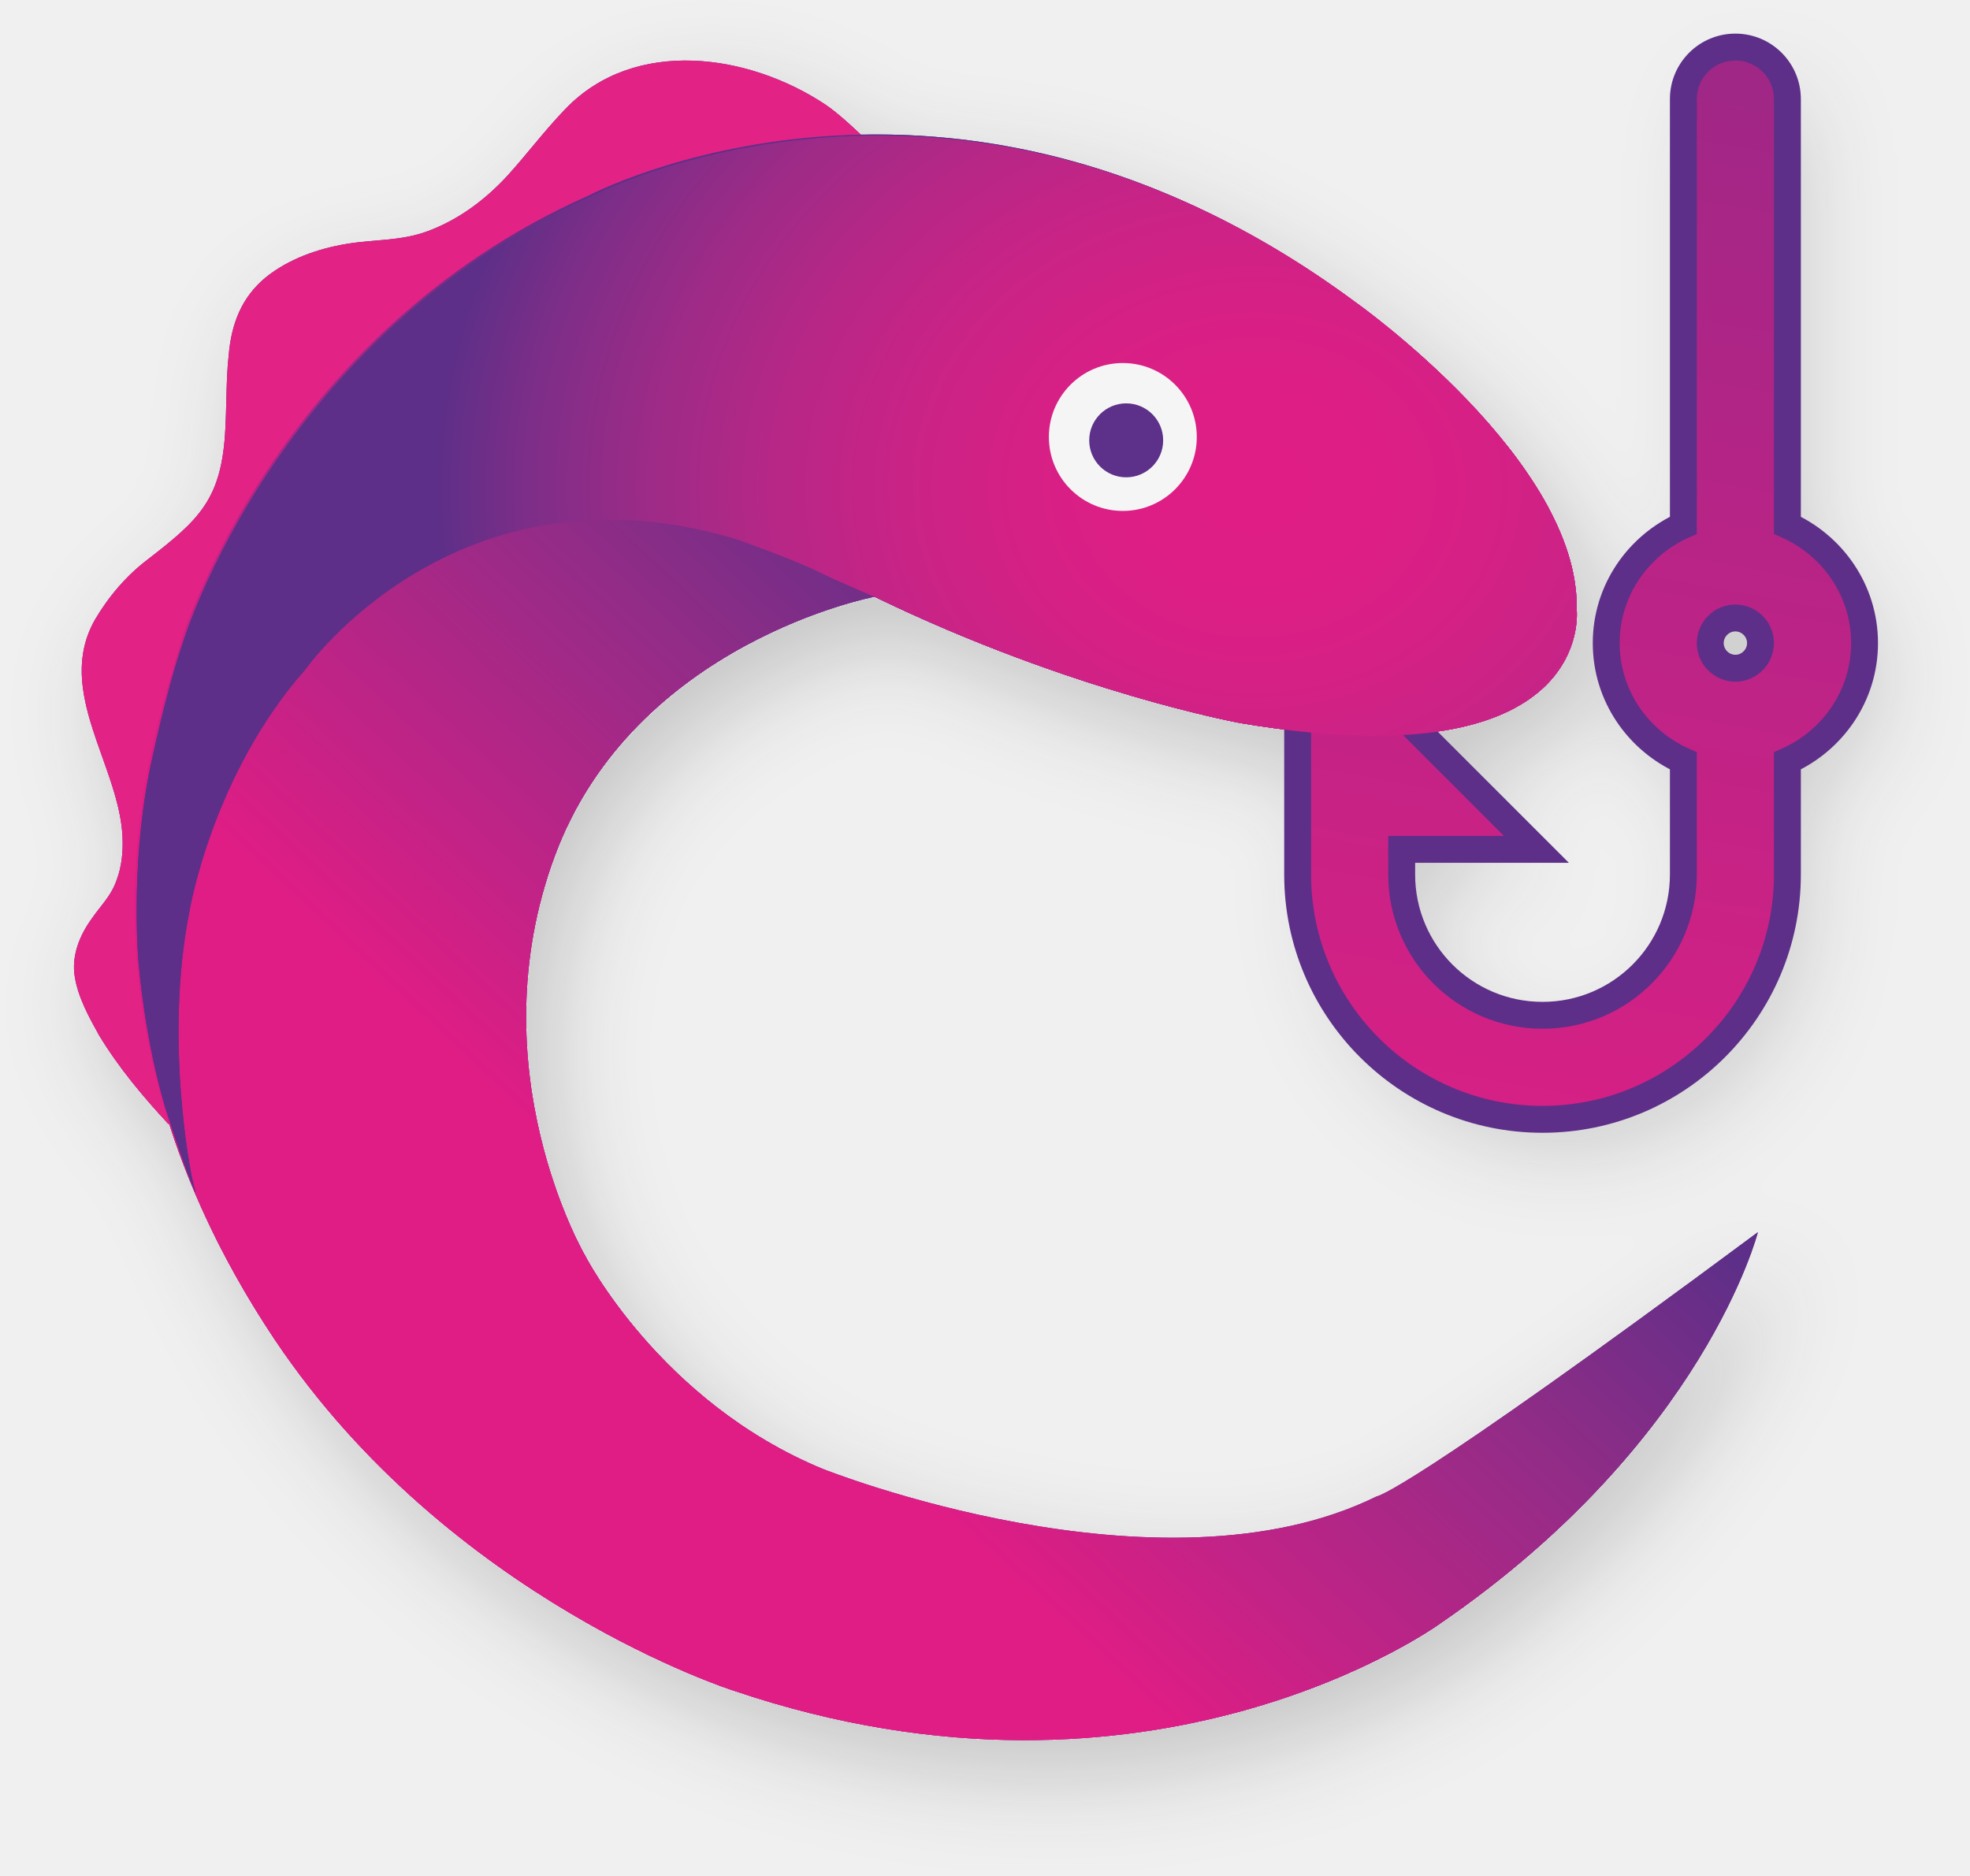
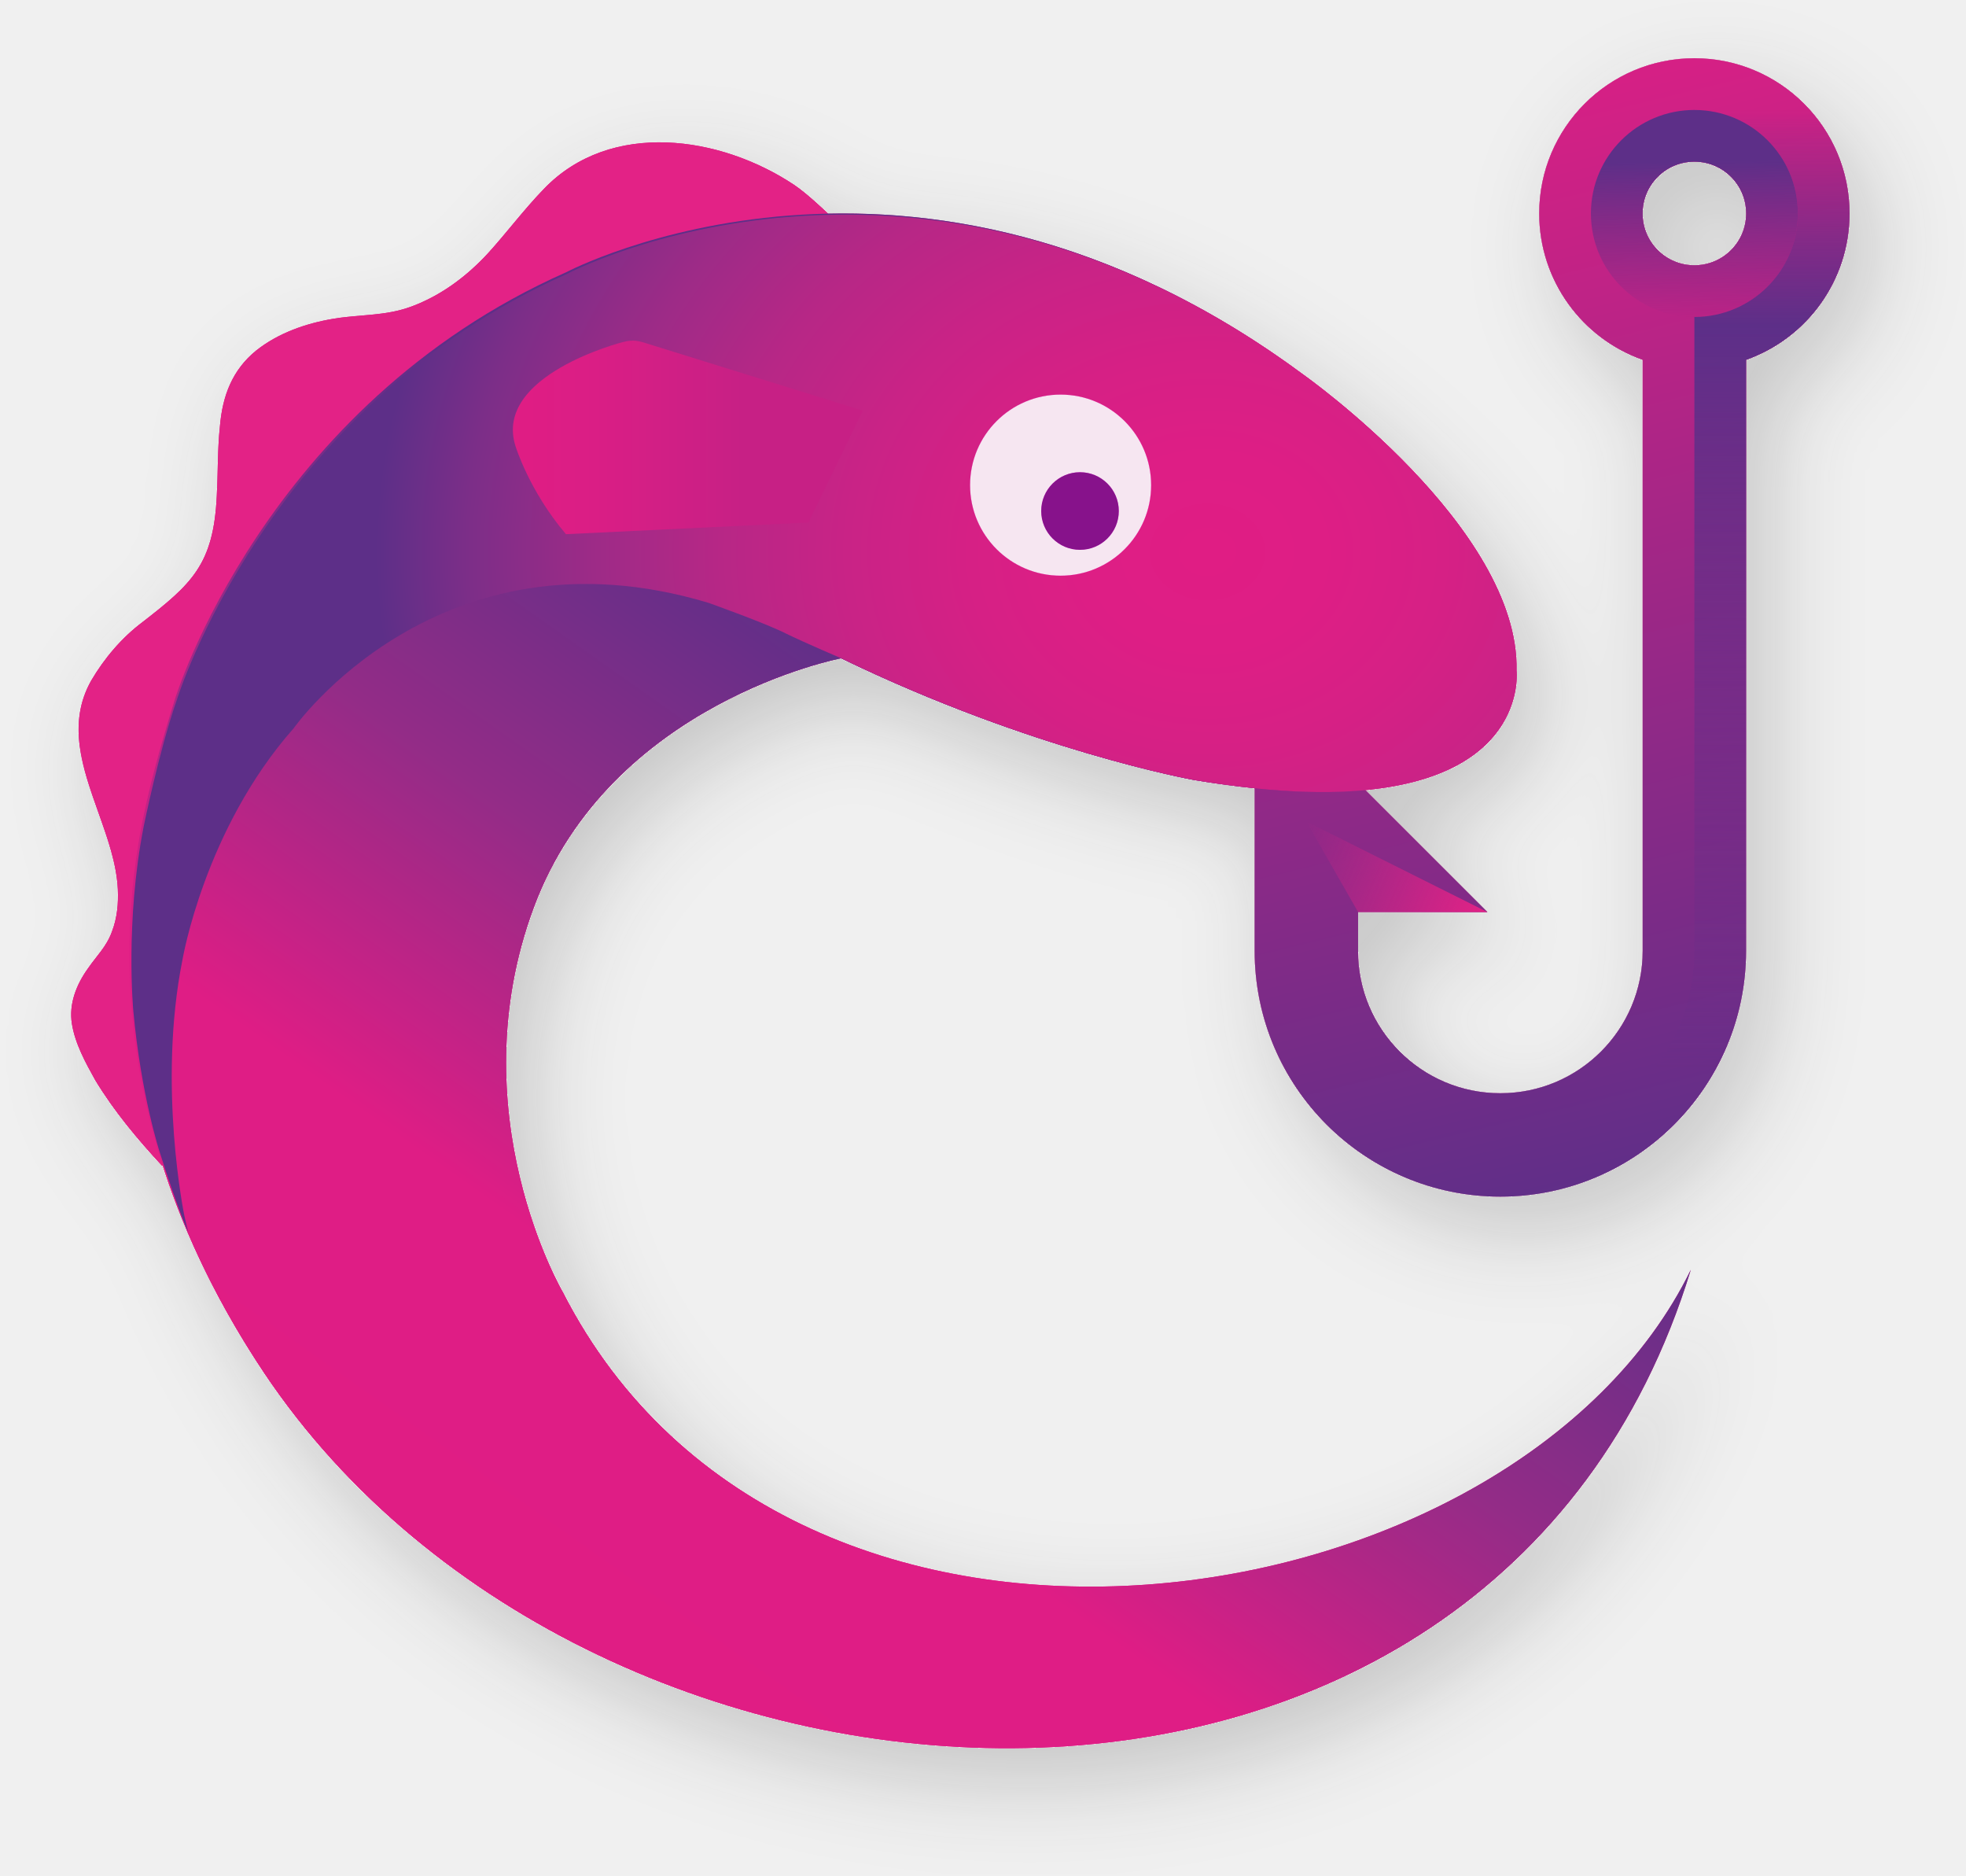
- <svg xmlns="http://www.w3.org/2000/svg" width="293" height="279" viewBox="0 0 293 279" fill="none">
-   <g clip-path="url(#clip0_3_51)">
-     <g filter="url(#filter0_d_3_51)">
-       <path fill-rule="evenodd" clip-rule="evenodd" d="M263.842 79.48C270.497 81.889 275.316 88.2 275.316 95.658C275.316 103.116 270.497 109.426 263.842 111.836V130.079C263.842 149.068 248.41 164.5 229.421 164.5C210.432 164.5 195 149.068 195 130.079V108.968C193.751 108.849 192.462 108.708 191.133 108.541C189.043 108.284 186.852 107.966 184.555 107.583C184.555 107.583 159.555 103.083 130.055 88.783C130.055 88.783 94.356 95.583 82.555 127.283C70.755 158.983 87.055 186.783 87.055 186.783C87.055 186.783 98.156 208.483 122.355 218.483C122.355 218.483 172.5 238.5 204.755 222.583C204.755 222.583 208.5 222.583 261.455 183.283C261.455 183.283 253.555 214.483 214.255 241.483C214.255 241.483 171.555 272.683 109.055 251.483C109.055 251.483 66.856 238.083 40.855 199.283C34.037 189.076 28.719 178.352 25.16 167.213C25.111 167.193 25.063 167.181 25.014 167.181C21.214 163.081 17.614 158.781 14.714 153.981C13.214 151.281 11.614 148.381 11.114 145.281C10.614 142.181 11.814 139.181 13.614 136.681C14.005 136.11 14.423 135.575 14.838 135.043C15.804 133.807 16.755 132.589 17.314 130.981C18.114 128.881 18.314 126.681 18.214 124.481C18.03 120.545 16.615 116.569 15.198 112.587C12.763 105.743 10.321 98.882 14.114 92.181C16.114 88.781 18.814 85.581 22.014 83.181C29.614 77.281 33.014 74.281 33.514 63.681C33.589 62.328 33.622 60.962 33.655 59.592L33.655 59.592L33.655 59.592L33.655 59.592L33.655 59.591L33.655 59.591L33.655 59.591C33.709 57.314 33.764 55.028 34.014 52.781C34.414 48.181 35.914 44.181 39.614 41.181C43.014 38.481 47.314 36.981 51.514 36.281C52.97 36.032 54.414 35.91 55.849 35.788C58.456 35.567 61.035 35.348 63.614 34.381C68.214 32.681 72.214 29.681 75.514 26.081C76.741 24.727 77.914 23.319 79.094 21.904C80.704 19.973 82.326 18.027 84.114 16.181C94.414 5.481 111.414 7.981 122.814 15.581C124.636 16.796 127.362 19.366 128.051 20.024C143.151 19.704 161.414 22.463 180.968 32.242C187.689 35.575 194.563 39.734 201.514 44.881C201.514 44.881 235.014 68.481 234.514 90.681C234.514 90.681 236.503 107.788 208.679 109.337L223.684 124.342H206.474V130.079C206.474 142.757 216.743 153.026 229.421 153.026C242.099 153.026 252.368 142.757 252.368 130.079V111.836C245.714 109.426 240.895 103.116 240.895 95.658C240.895 88.2 245.714 81.889 252.368 79.48V14.737C252.368 11.569 254.937 9 258.105 9C261.274 9 263.842 11.569 263.842 14.737V79.48ZM252.368 95.658C252.368 98.813 254.95 101.395 258.105 101.395C261.261 101.395 263.842 98.813 263.842 95.658C263.842 92.503 261.261 89.921 258.105 89.921C254.95 89.921 252.368 92.503 252.368 95.658Z" fill="#5D3089" />
+ <svg xmlns="http://www.w3.org/2000/svg" width="304" height="290" viewBox="0 0 304 290" fill="none">
+   <g clip-path="url(#clip0_63_124)">
+     <g filter="url(#filter0_d_63_124)">
+       <path fill-rule="evenodd" clip-rule="evenodd" d="M286 33C286 43.45 279.322 52.34 270 55.634V147C270 159.194 264.256 170.047 255.327 177C248.888 182.014 240.793 185 232 185C211.013 185 194 167.987 194 147V141V129V121.869C193.066 121.773 192.111 121.664 191.134 121.541C189.044 121.284 186.853 120.967 184.555 120.583C184.555 120.583 159.555 116.083 130.055 101.783C130.055 101.783 94.356 108.583 82.555 140.283C70.755 171.983 87.055 199.783 87.055 199.783C122.569 269.21 234.255 252 261.455 196.283C230.87 296.242 91.733 288.208 40.855 212.283C34.037 202.076 28.719 191.352 25.16 180.213C25.111 180.193 25.063 180.181 25.014 180.181C21.214 176.081 17.614 171.781 14.714 166.981C13.214 164.281 11.614 161.381 11.114 158.281C10.614 155.181 11.814 152.181 13.614 149.681C14.005 149.11 14.423 148.575 14.838 148.043L14.838 148.043C15.804 146.807 16.755 145.589 17.314 143.981C18.114 141.881 18.314 139.681 18.214 137.481C18.03 133.545 16.615 129.569 15.198 125.587C12.763 118.743 10.321 111.882 14.114 105.181C16.114 101.781 18.814 98.581 22.014 96.181C29.614 90.281 33.014 87.281 33.514 76.681C33.589 75.328 33.622 73.962 33.655 72.591L33.655 72.591C33.709 70.314 33.764 68.028 34.014 65.781C34.414 61.181 35.914 57.181 39.614 54.181C43.014 51.481 47.314 49.981 51.514 49.281C52.97 49.032 54.414 48.91 55.849 48.788C58.456 48.567 61.035 48.348 63.614 47.381C68.214 45.681 72.214 42.681 75.514 39.081C76.741 37.727 77.914 36.319 79.094 34.904L79.095 34.903C80.704 32.973 82.326 31.027 84.114 29.181C94.414 18.481 111.414 20.981 122.814 28.581C124.636 29.796 127.362 32.366 128.051 33.025C143.151 32.704 161.415 35.463 180.969 45.242C187.689 48.575 194.563 52.734 201.514 57.881C201.514 57.881 235.014 81.481 234.514 103.681C234.514 103.681 236.383 119.757 211.152 122.152L230 141H210V147C210 159.15 219.85 169 232 169C244.15 169 254 159.15 254 147V55.634C244.678 52.34 238 43.45 238 33C238 19.745 248.745 9 262 9C269.108 9 275.494 12.09 279.889 17C280.104 17.24 280.314 17.485 280.52 17.734C283.943 21.882 286 27.201 286 33ZM262 41C266.418 41 270 37.418 270 33C270 28.582 266.418 25 262 25C257.582 25 254 28.582 254 33C254 37.418 257.582 41 262 41Z" fill="#D72085" />
    </g>
-     <g clip-path="url(#clip1_3_51)">
-       <path d="M25.614 167.581C20.414 151.381 18.914 134.281 21.914 116.681C23.214 109.381 25.214 102.381 27.414 95.281C27.414 95.281 41.214 49.981 87.914 29.281C87.914 29.281 104.014 20.781 128.214 20.181C128.214 20.181 124.914 16.981 122.814 15.581C111.414 7.981 94.414 5.481 84.114 16.181C81.014 19.381 78.414 22.881 75.514 26.081C72.214 29.681 68.214 32.681 63.614 34.381C59.614 35.881 55.614 35.581 51.514 36.281C47.314 36.981 43.014 38.481 39.614 41.181C35.914 44.181 34.414 48.181 34.014 52.781C33.614 56.381 33.714 60.081 33.514 63.681C33.014 74.281 29.614 77.281 22.014 83.181C18.814 85.581 16.114 88.781 14.114 92.181C8.114 102.781 17.714 113.781 18.214 124.481C18.314 126.681 18.114 128.881 17.314 130.981C16.514 133.281 14.914 134.781 13.614 136.681C11.814 139.181 10.614 142.181 11.114 145.281C11.614 148.381 13.214 151.281 14.714 153.981C17.614 158.781 21.214 163.081 25.014 167.181C25.214 167.181 25.414 167.381 25.614 167.581Z" fill="#E32286" />
-       <path d="M204.755 222.583C172.5 238.5 122.355 218.483 122.355 218.483C98.156 208.483 87.055 186.783 87.055 186.783C87.055 186.783 70.755 158.983 82.555 127.283C94.356 95.583 130.055 88.783 130.055 88.783C159.555 103.083 184.555 107.583 184.555 107.583C237.255 116.383 234.255 90.583 234.255 90.583C234.755 68.383 201.255 44.783 201.255 44.783C141.555 0.483 87.555 29.083 87.555 29.083C40.855 49.783 27.055 95.083 27.055 95.083C24.855 102.183 22.855 109.183 21.555 116.483C16.456 146.183 24.155 174.283 40.855 199.283C66.856 238.083 109.055 251.483 109.055 251.483C171.555 272.683 214.255 241.483 214.255 241.483C253.555 214.483 261.455 183.283 261.455 183.283C208.5 222.583 204.755 222.583 204.755 222.583Z" fill="url(#paint0_linear_3_51)" />
-       <path d="M234.514 90.681C235.014 68.481 201.514 44.881 201.514 44.881C141.814 0.681 87.814 29.281 87.814 29.281C41.114 49.981 27.314 95.281 27.314 95.281C24.614 102.981 22.214 114.781 22.214 114.781C19.314 129.581 20.614 143.281 20.614 143.281C21.814 156.381 24.714 165.181 24.714 165.181C27.714 174.581 29.114 177.481 29.114 177.481C29.014 177.181 28.514 174.981 28.514 174.981C28.514 174.981 24.314 154.781 28.214 135.381C28.214 135.381 31.614 115.181 45.414 99.581C45.414 99.581 67.814 67.681 109.514 80.181C109.514 80.181 118.514 83.381 121.614 84.981C124.714 86.481 130.114 88.781 130.114 88.781C159.614 103.081 184.614 107.581 184.614 107.581C237.514 116.481 234.514 90.681 234.514 90.681Z" fill="url(#paint1_radial_3_51)" />
-       <path d="M208.474 130.079V126.342H223.684H228.513L225.098 122.928L196.414 94.244L193 90.829V95.658V130.079C193 150.172 209.328 166.5 229.421 166.5C249.515 166.5 265.842 150.172 265.842 130.079V113.183C272.555 110.183 277.316 103.502 277.316 95.658C277.316 87.814 272.555 81.133 265.842 78.132V14.737C265.842 10.464 262.378 7 258.105 7C253.832 7 250.368 10.464 250.368 14.737V78.132C243.656 81.133 238.895 87.814 238.895 95.658C238.895 103.502 243.656 110.183 250.368 113.183V130.079C250.368 141.653 240.995 151.026 229.421 151.026C217.847 151.026 208.474 141.653 208.474 130.079ZM258.105 99.395C256.055 99.395 254.368 97.709 254.368 95.658C254.368 93.607 256.055 91.921 258.105 91.921C260.156 91.921 261.842 93.607 261.842 95.658C261.842 97.709 260.156 99.395 258.105 99.395Z" fill="url(#paint2_linear_3_51)" stroke="#5D2F88" stroke-width="4" />
-       <path d="M133.414 50.481L99.314 39.881C99.114 39.881 98.114 39.381 96.314 39.881C96.314 39.881 76.214 44.981 79.714 55.981C79.714 55.981 81.814 62.881 87.514 69.581L125.014 67.781L133.414 50.481Z" fill="url(#paint3_linear_3_51)" />
-       <path d="M234.514 90.681C235.014 68.481 201.514 44.881 201.514 44.881C141.814 0.681 87.814 29.281 87.814 29.281C41.114 49.981 27.314 95.281 27.314 95.281C24.614 102.981 22.214 114.781 22.214 114.781C19.314 129.581 20.614 143.281 20.614 143.281C21.814 156.381 24.714 165.181 24.714 165.181C27.714 174.581 29.114 177.481 29.114 177.481C29.014 177.181 28.514 174.981 28.514 174.981C28.514 174.981 24.314 154.781 28.214 135.381C28.214 135.381 31.614 115.181 45.414 99.581C45.414 99.581 67.814 67.681 109.514 80.181C109.514 80.181 118.514 83.381 121.614 84.981C124.714 86.481 130.114 88.781 130.114 88.781C159.614 103.081 184.614 107.581 184.614 107.581C237.514 116.481 234.514 90.681 234.514 90.681Z" fill="url(#paint4_radial_3_51)" />
-       <circle cx="167" cy="65" r="11" fill="#F5F5F5" />
-       <circle cx="167.5" cy="65.5" r="5.5" fill="#5D3089" />
+     <path fill-rule="evenodd" clip-rule="evenodd" d="M286 33C286 43.45 279.322 52.34 270 55.634V147C270 167.987 252.987 185 232 185C211.013 185 194 167.987 194 147V141V129V105L230 141H210V147C210 159.15 219.85 169 232 169C244.15 169 254 159.15 254 147V55.634C244.678 52.34 238 43.45 238 33C238 19.745 248.745 9 262 9C275.255 9 286 19.745 286 33ZM262 41C266.418 41 270 37.418 270 33C270 28.582 266.418 25 262 25C257.582 25 254 28.582 254 33C254 37.418 257.582 41 262 41Z" fill="#CCCCCC" />
+     <path fill-rule="evenodd" clip-rule="evenodd" d="M286 33C286 43.45 279.322 52.34 270 55.634V147C270 167.987 252.987 185 232 185C211.013 185 194 167.987 194 147V141V129V105L230 141H210V147C210 159.15 219.85 169 232 169C244.15 169 254 159.15 254 147V55.634C244.678 52.34 238 43.45 238 33C238 19.745 248.745 9 262 9C275.255 9 286 19.745 286 33ZM262 41C266.418 41 270 37.418 270 33C270 28.582 266.418 25 262 25C257.582 25 254 28.582 254 33C254 37.418 257.582 41 262 41Z" fill="url(#paint0_linear_63_124)" />
+     <path fill-rule="evenodd" clip-rule="evenodd" d="M262 49C270.837 49 278 41.837 278 33C278 24.163 270.837 17 262 17C253.163 17 246 24.163 246 33C246 41.837 253.163 49 262 49ZM262 41C266.418 41 270 37.418 270 33C270 28.582 266.418 25 262 25C257.582 25 254 28.582 254 33C254 37.418 257.582 41 262 41Z" fill="url(#paint1_linear_63_124)" />
+     <path d="M286 33C286 43.45 279.322 52.34 270 55.634V147C270 159.194 264.256 170.047 255.327 177H232C248.569 177 262 163.569 262 147V49C270.837 49 278 41.837 278 33C278 24.163 270.837 17 262 17H279.889C283.689 21.246 286 26.853 286 33Z" fill="url(#paint2_linear_63_124)" />
+     <path d="M202 127L230 141H210L202 127Z" fill="url(#paint3_linear_63_124)" />
+     <path d="M25.614 180.581C20.414 164.381 18.914 147.281 21.914 129.681C23.214 122.381 25.214 115.381 27.414 108.281C27.414 108.281 41.214 62.981 87.914 42.281C87.914 42.281 104.014 33.781 128.214 33.181C128.214 33.181 124.914 29.981 122.814 28.581C111.414 20.981 94.414 18.481 84.114 29.181C81.014 32.381 78.414 35.881 75.514 39.081C72.214 42.681 68.214 45.681 63.614 47.381C59.614 48.881 55.614 48.581 51.514 49.281C47.314 49.981 43.014 51.481 39.614 54.181C35.914 57.181 34.414 61.181 34.014 65.781C33.614 69.381 33.714 73.081 33.514 76.681C33.014 87.281 29.614 90.281 22.014 96.181C18.814 98.581 16.114 101.781 14.114 105.181C8.114 115.781 17.714 126.781 18.214 137.481C18.314 139.681 18.114 141.881 17.314 143.981C16.514 146.281 14.914 147.781 13.614 149.681C11.814 152.181 10.614 155.181 11.114 158.281C11.614 161.381 13.214 164.281 14.714 166.981C17.614 171.781 21.214 176.081 25.014 180.181C25.214 180.181 25.414 180.381 25.614 180.581Z" fill="#E32286" />
+     <path d="M87.055 199.783C87.055 199.783 70.755 171.983 82.555 140.283C94.356 108.583 130.055 101.783 130.055 101.783C159.555 116.083 184.555 120.583 184.555 120.583C237.255 129.383 234.255 103.583 234.255 103.583C234.755 81.383 201.255 57.783 201.255 57.783C141.555 13.483 87.555 42.083 87.555 42.083C40.855 62.783 27.055 108.083 27.055 108.083C24.855 115.183 22.855 122.183 21.555 129.483C16.456 159.183 24.155 187.283 40.855 212.283C91.733 288.208 230.87 296.242 261.455 196.283C234.255 252 122.569 269.21 87.055 199.783Z" fill="url(#paint4_linear_63_124)" />
+     <path d="M234.514 103.681C235.014 81.481 201.514 57.881 201.514 57.881C141.814 13.681 87.814 42.281 87.814 42.281C41.114 62.981 27.314 108.281 27.314 108.281C24.614 115.981 22.214 127.781 22.214 127.781C19.314 142.581 20.614 156.281 20.614 156.281C21.814 169.381 24.714 178.181 24.714 178.181C27.714 187.581 29.114 190.481 29.114 190.481C29.014 190.181 28.514 187.981 28.514 187.981C28.514 187.981 24.314 167.781 28.214 148.381C28.214 148.381 31.614 128.181 45.414 112.581C45.414 112.581 67.814 80.681 109.514 93.181C109.514 93.181 118.514 96.381 121.614 97.981C124.714 99.481 130.114 101.781 130.114 101.781C159.614 116.081 184.614 120.581 184.614 120.581C237.514 129.481 234.514 103.681 234.514 103.681Z" fill="url(#paint5_radial_63_124)" />
+     <path d="M133.414 63.481L99.314 52.881C99.114 52.881 98.114 52.381 96.314 52.881C96.314 52.881 76.214 57.981 79.714 68.981C79.714 68.981 81.814 75.881 87.514 82.581L125.014 80.781L133.414 63.481Z" fill="url(#paint6_linear_63_124)" />
+     <circle cx="164" cy="75" r="14" fill="#F0F0F0" />
+     <circle cx="167" cy="79" r="6" fill="#5D3089" />
+     <g style="mix-blend-mode:soft-light">
+       <circle cx="164" cy="75" r="14" fill="#D72085" />
    </g>
  </g>
  <defs>
-     <filter id="filter0_d_3_51" x="0.455" y="0.212" width="292.437" height="277.987" filterUnits="userSpaceOnUse" color-interpolation-filters="sRGB">
+     <filter id="filter0_d_63_124" x="0.455" y="0.212" width="303.121" height="289.395" filterUnits="userSpaceOnUse" color-interpolation-filters="sRGB">
      <feFlood flood-opacity="0" result="BackgroundImageFix" />
      <feColorMatrix in="SourceAlpha" type="matrix" values="0 0 0 0 0 0 0 0 0 0 0 0 0 0 0 0 0 0 127 0" result="hardAlpha" />
      <feOffset dx="3.515" dy="5.273" />
      <feGaussianBlur stdDeviation="7.03" />
      <feComposite in2="hardAlpha" operator="out" />
      <feColorMatrix type="matrix" values="0 0 0 0 0.108 0 0 0 0 0.108 0 0 0 0 0.108 0 0 0 0.2 0" />
-       <feBlend mode="normal" in2="BackgroundImageFix" result="effect1_dropShadow_3_51" />
-       <feBlend mode="normal" in="SourceGraphic" in2="effect1_dropShadow_3_51" result="shape" />
+       <feBlend mode="normal" in2="BackgroundImageFix" result="effect1_dropShadow_63_124" />
+       <feBlend mode="normal" in="SourceGraphic" in2="effect1_dropShadow_63_124" result="shape" />
    </filter>
-     <linearGradient id="paint0_linear_3_51" x1="49.152" y1="239.784" x2="173.587" y2="107.406" gradientUnits="userSpaceOnUse">
+     <linearGradient id="paint0_linear_63_124" x1="258.108" y1="185" x2="217.629" y2="18.862" gradientUnits="userSpaceOnUse">
+       <stop stop-color="#5D2F88" />
+       <stop offset="1" stop-color="#D62085" />
+     </linearGradient>
+     <linearGradient id="paint1_linear_63_124" x1="262" y1="25" x2="262.378" y2="48.994" gradientUnits="userSpaceOnUse">
+       <stop stop-color="#5D2F88" />
+       <stop offset="1" stop-color="#5D2F88" stop-opacity="0" />
+     </linearGradient>
+     <linearGradient id="paint2_linear_63_124" x1="238.75" y1="17" x2="238.75" y2="165.095" gradientUnits="userSpaceOnUse">
+       <stop stop-color="#5D2F88" stop-opacity="0" />
+       <stop offset="0.226" stop-color="#5D2F88" />
+       <stop offset="1" stop-color="#5D2F88" stop-opacity="0" />
+     </linearGradient>
+     <linearGradient id="paint3_linear_63_124" x1="202" y1="127" x2="230.747" y2="139.247" gradientUnits="userSpaceOnUse">
+       <stop stop-color="#E32286" stop-opacity="0" />
+       <stop offset="1" stop-color="#E32286" />
+     </linearGradient>
+     <linearGradient id="paint4_linear_63_124" x1="49.152" y1="252.784" x2="150" y2="110" gradientUnits="userSpaceOnUse">
      <stop stop-color="#E01D84" />
      <stop offset="0.401" stop-color="#DF1D85" />
-       <stop offset="0.77" stop-color="#932C87" />
+       <stop offset="0.695" stop-color="#932C87" />
      <stop offset="1" stop-color="#5D2F88" />
    </linearGradient>
-     <radialGradient id="paint1_radial_3_51" cx="0" cy="0" r="1" gradientUnits="userSpaceOnUse" gradientTransform="translate(186.471 72.4837) rotate(0.13682) scale(121.582 101.667)">
+     <radialGradient id="paint5_radial_63_124" cx="0" cy="0" r="1" gradientUnits="userSpaceOnUse" gradientTransform="translate(186.471 85.4837) scale(128.029 107.058)">
      <stop stop-color="#E01D84" />
      <stop offset="0.139" stop-color="#DE1E85" />
      <stop offset="0.285" stop-color="#D62085" />
      <stop offset="0.434" stop-color="#C92386" />
      <stop offset="0.586" stop-color="#B72786" />
      <stop offset="0.739" stop-color="#9D2B87" />
      <stop offset="0.891" stop-color="#7C2E88" />
      <stop offset="1" stop-color="#5D2F88" />
    </radialGradient>
-     <linearGradient id="paint2_linear_3_51" x1="283" y1="-183" x2="218.5" y2="164.5" gradientUnits="userSpaceOnUse">
-       <stop stop-color="#5D2F88" />
-       <stop offset="1" stop-color="#D62085" />
-     </linearGradient>
-     <linearGradient id="paint3_linear_3_51" x1="79.226" y1="54.617" x2="133.385" y2="54.617" gradientUnits="userSpaceOnUse">
+     <linearGradient id="paint6_linear_63_124" x1="79.226" y1="67.617" x2="133.385" y2="67.617" gradientUnits="userSpaceOnUse">
      <stop stop-color="#E01D84" />
      <stop offset="0.238" stop-color="#DA1E85" />
      <stop offset="0.658" stop-color="#C72085" />
-       <stop offset="0.999" stop-color="#B52284" />
    </linearGradient>
-     <radialGradient id="paint4_radial_3_51" cx="0" cy="0" r="1" gradientUnits="userSpaceOnUse" gradientTransform="translate(186.471 72.4837) rotate(0.13682) scale(121.582 101.667)">
-       <stop stop-color="#E01D84" />
-       <stop offset="0.139" stop-color="#DE1E85" />
-       <stop offset="0.285" stop-color="#D62085" />
-       <stop offset="0.434" stop-color="#C92386" />
-       <stop offset="0.586" stop-color="#B72786" />
-       <stop offset="0.739" stop-color="#9D2B87" />
-       <stop offset="0.891" stop-color="#7C2E88" />
-       <stop offset="1" stop-color="#5D2F88" />
-     </radialGradient>
-     <clipPath id="clip0_3_51">
-       <rect width="293" height="279" fill="white" />
-     </clipPath>
-     <clipPath id="clip1_3_51">
-       <rect width="269" height="254" fill="white" transform="translate(11 5)" />
+     <clipPath id="clip0_63_124">
+       <rect width="304" height="290" fill="white" />
    </clipPath>
  </defs>
</svg>
